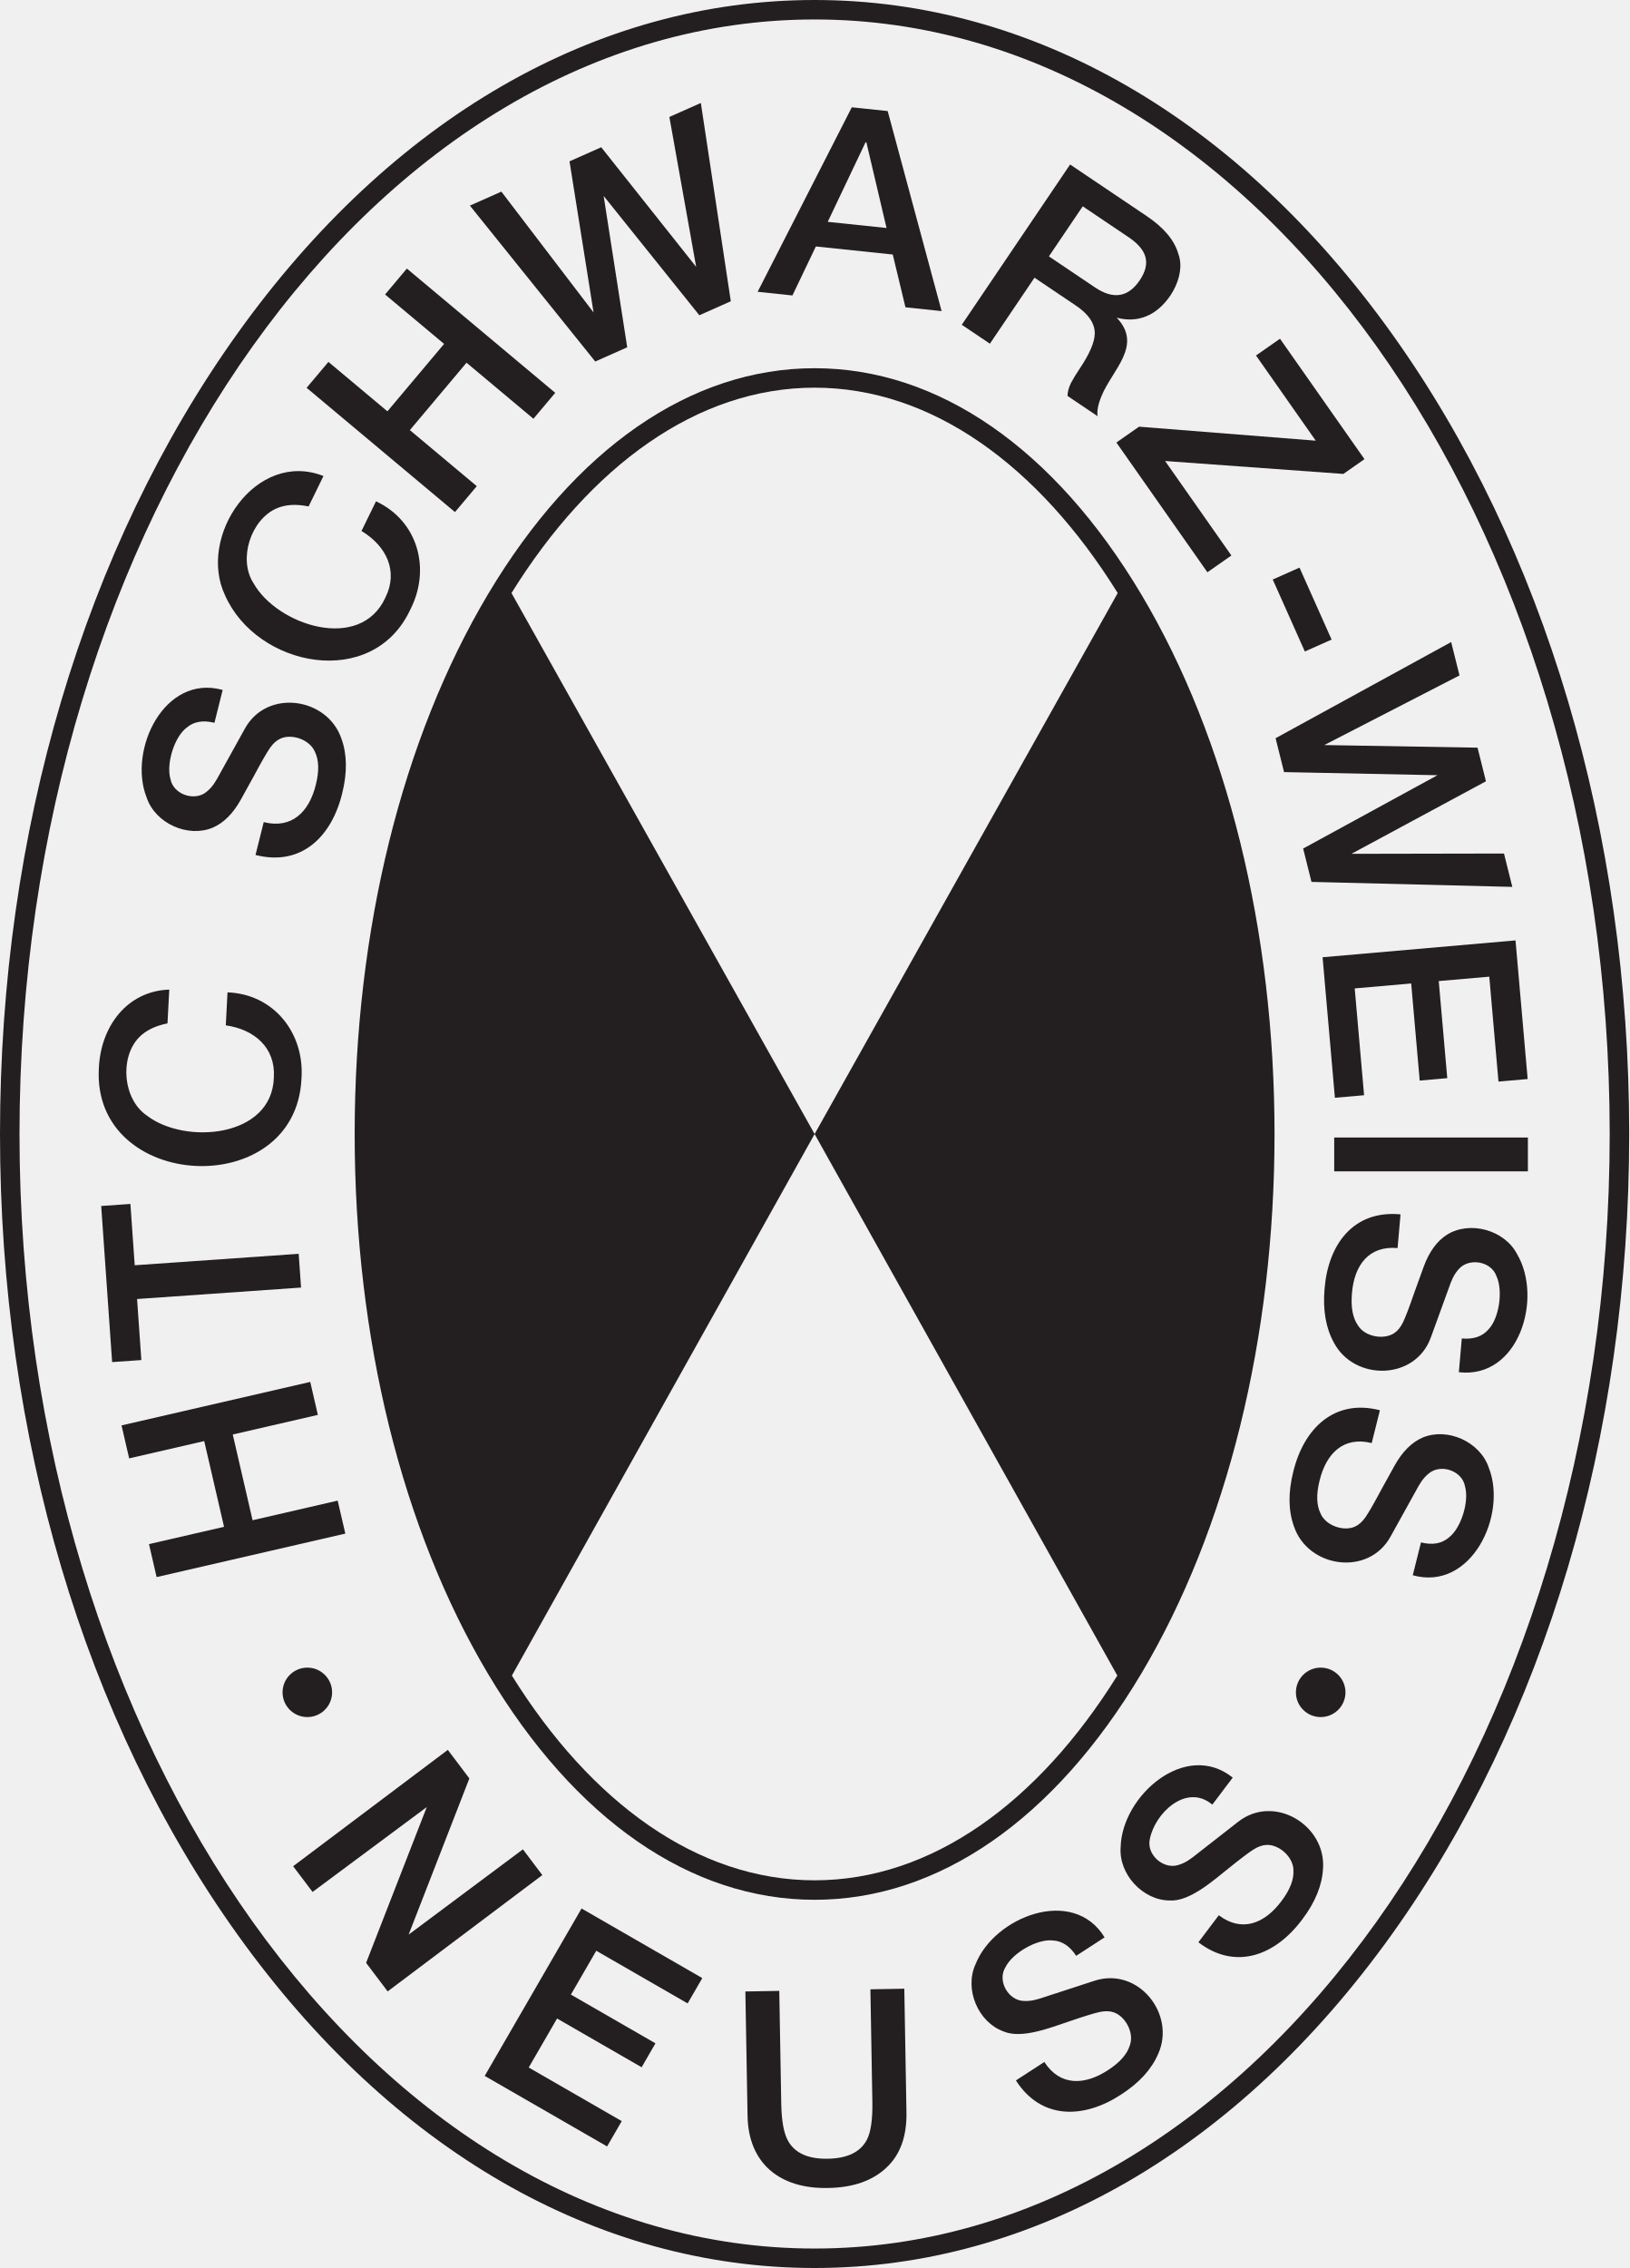
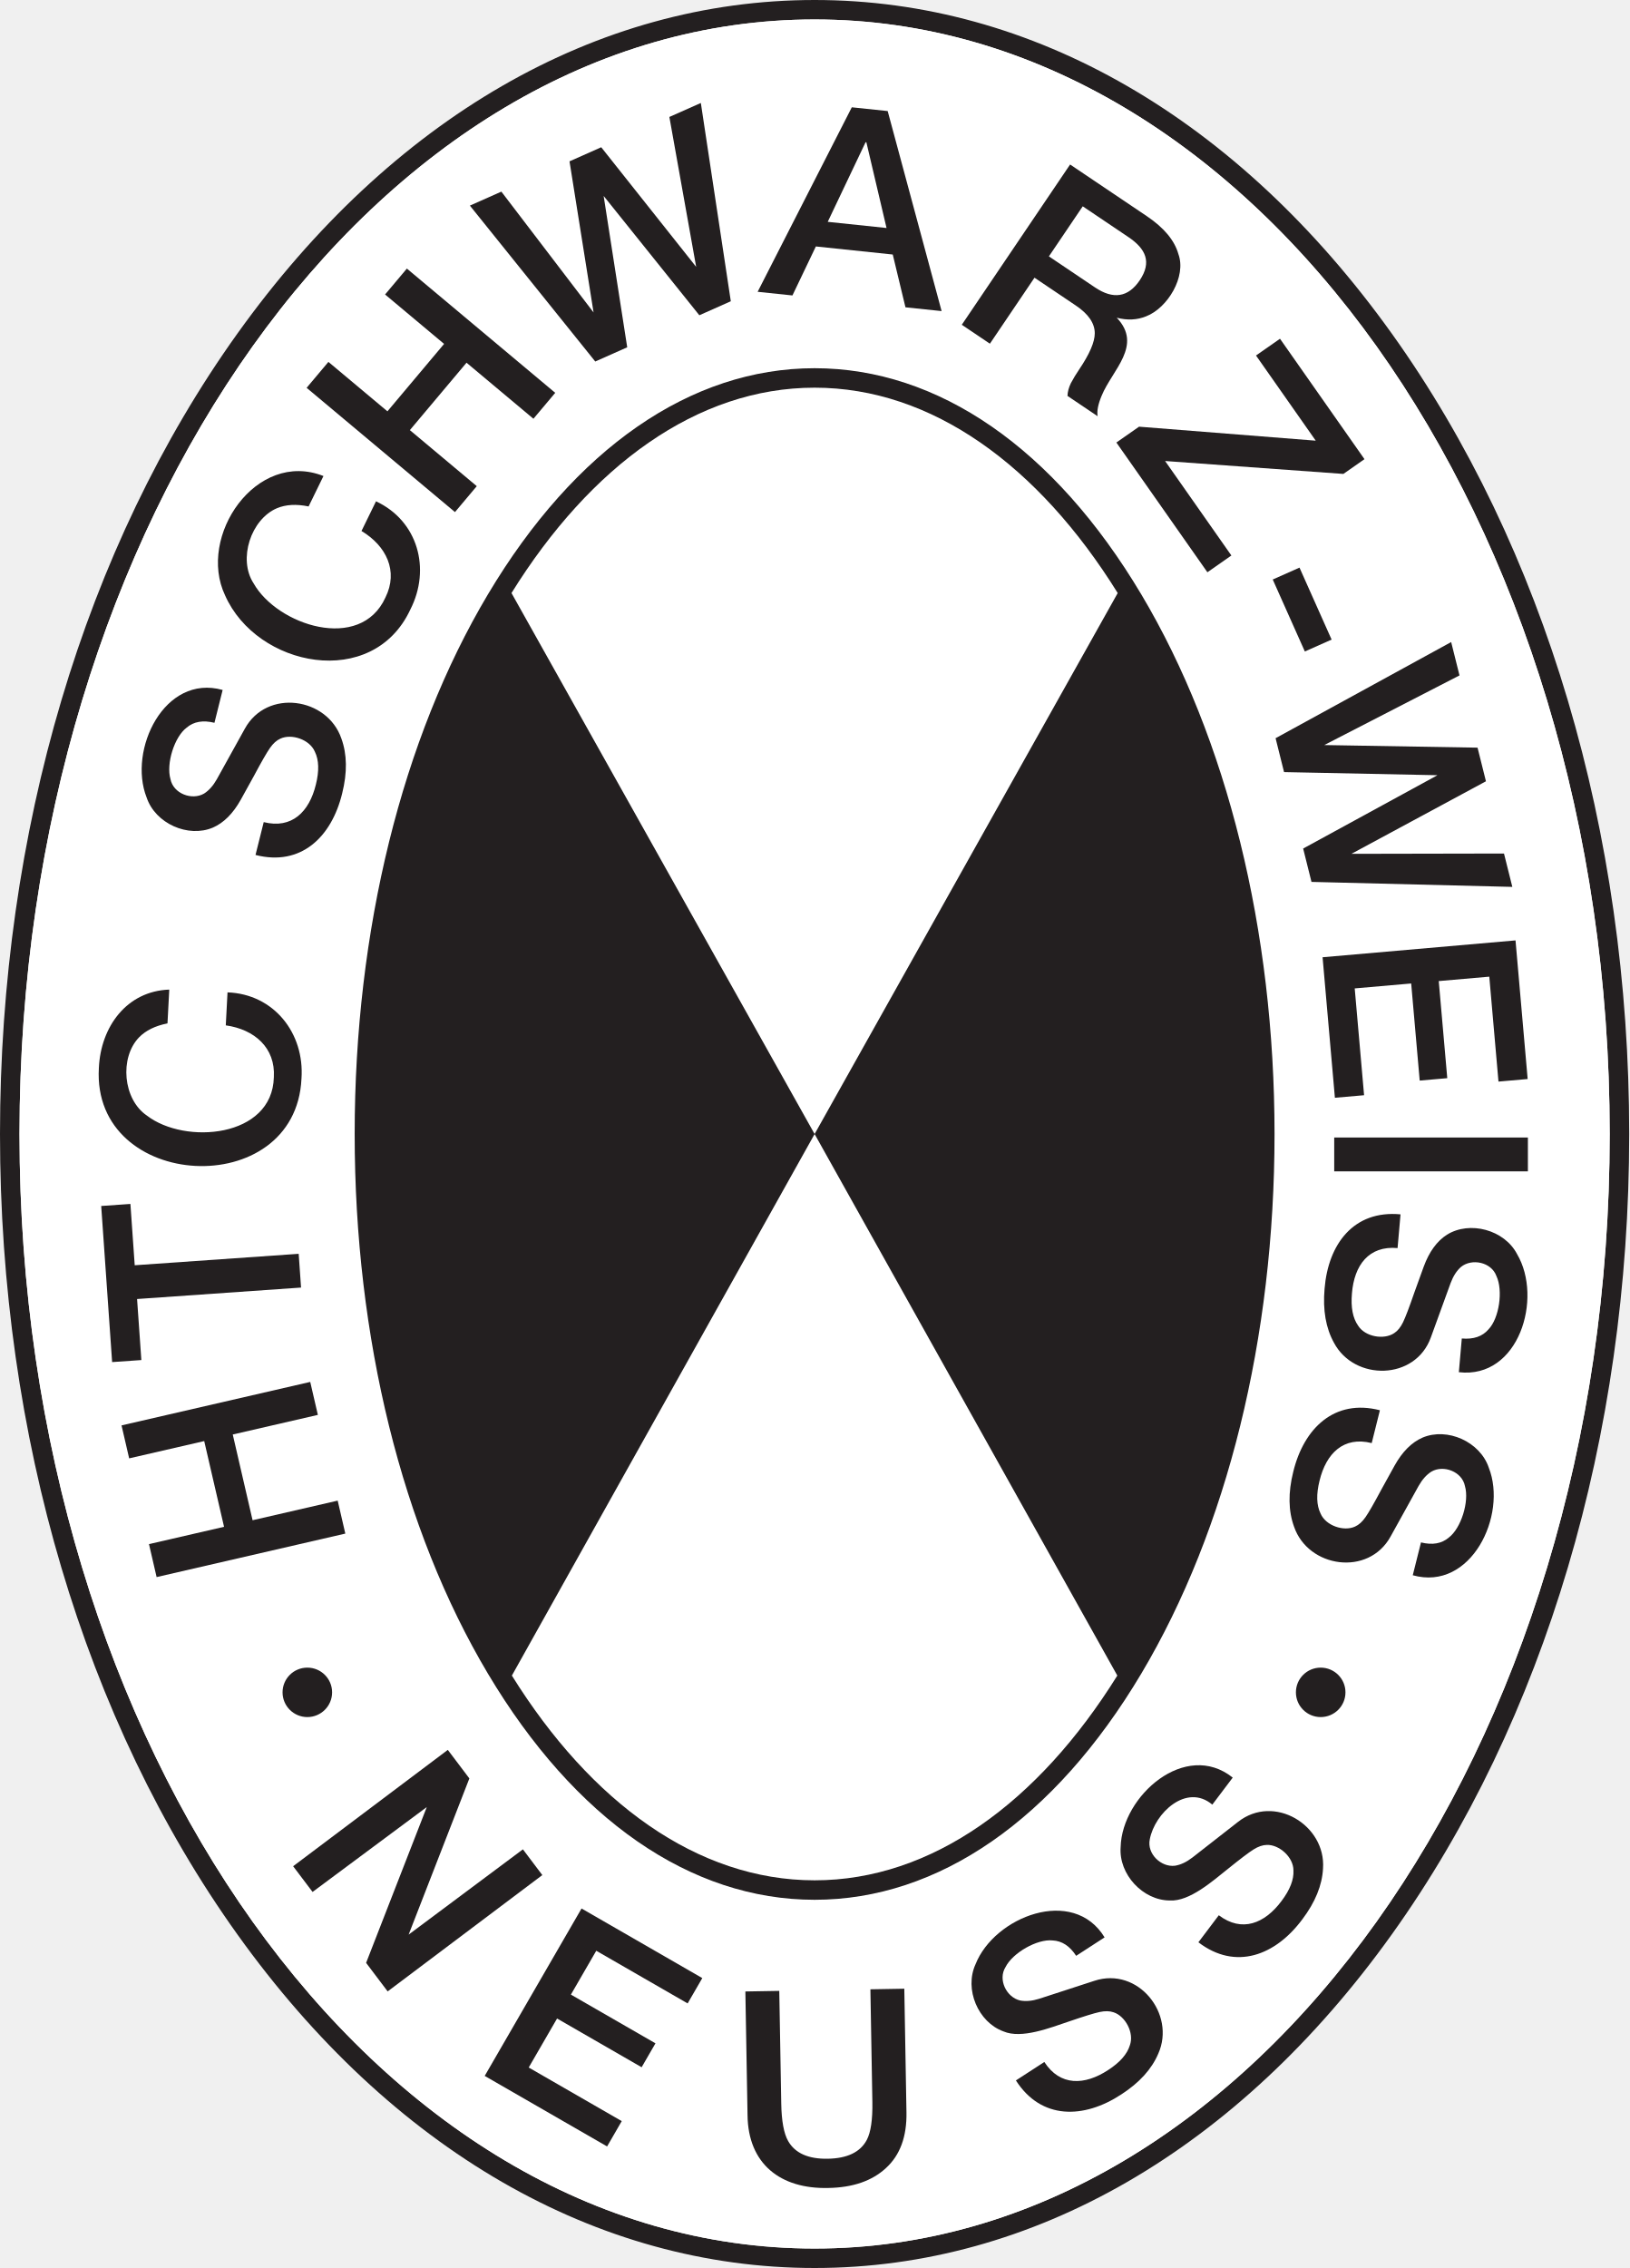
<svg xmlns="http://www.w3.org/2000/svg" width="148px" height="206px" viewBox="0 0 148 206" version="1.1">
  <g id="WHV" stroke="none" stroke-width="1" fill="none" fill-rule="evenodd">
-     <g id="Logo" fill="#231F20" transform="translate(74, 103) scale(1, -1) translate(-74, -103) ">
-       <path d="M74,204.232 C34.173,204.232 1.772,158.819 1.772,103 C1.772,47.181 34.173,1.768 74,1.768 C113.827,1.768 146.228,47.181 146.228,103 C146.228,158.819 113.827,204.232 74,204.232 Z M74,0 C54.176,0 35.559,10.754 21.579,30.279 C7.664,49.715 0,75.541 0,103 C0,130.459 7.664,156.285 21.579,175.721 C35.559,195.247 54.176,206 74,206 C93.824,206 112.44,195.247 126.42,175.721 C140.336,156.285 148,130.459 148,103 C148,75.541 140.336,49.715 126.42,30.279 C112.44,10.754 93.824,0 74,0" id="path14" fill-rule="nonzero" />
-       <path d="M25.668,52.286 C25.668,53.526 26.676,54.531 27.919,54.531 C29.162,54.531 30.169,53.526 30.169,52.286 C30.169,51.045 29.162,50.04 27.919,50.04 C26.676,50.04 25.668,51.045 25.668,52.286 L25.668,52.286" id="path16" fill-rule="nonzero" />
-       <path d="M117.724,52.286 C117.724,53.526 118.731,54.531 119.974,54.531 C121.217,54.531 122.225,53.526 122.225,52.286 C122.225,51.045 121.217,50.04 119.974,50.04 C118.731,50.04 117.724,51.045 117.724,52.286 L117.724,52.286" id="path18" fill-rule="nonzero" />
-       <polyline id="path20" fill-rule="nonzero" points="31.369 66.705 14.227 62.755 13.534 65.75 20.353 67.321 18.551 75.109 11.733 73.538 11.04 76.533 28.182 80.482 28.875 77.487 21.144 75.706 22.945 67.919 30.676 69.7 31.369 66.705 31.369 66.705" />
-       <polyline id="path22" fill-rule="nonzero" points="12.841 82.468 10.186 82.283 9.193 96.462 11.847 96.647 12.238 91.078 27.133 92.118 27.348 89.052 12.452 88.012 12.841 82.468 12.841 82.468" />
-       <path d="M15.376,116.116 L15.215,113.047 C14.101,112.826 13.24,112.403 12.631,111.778 C10.846,109.93 11.164,106.153 13.344,104.673 C16.811,102.001 24.745,102.658 24.877,108.158 C25.037,110.829 23.116,112.503 20.511,112.868 L20.668,115.864 C24.87,115.713 27.678,112.169 27.387,108.026 C26.863,96.81 8.322,97.789 8.981,108.989 C9.146,112.744 11.514,115.983 15.376,116.116 L15.376,116.116" id="path24" fill-rule="nonzero" />
-       <path d="M23.211,128.345 L23.957,131.328 C26.512,130.686 28.091,132.261 28.694,134.737 C29.004,135.978 28.973,136.974 28.602,137.725 C28.135,138.832 26.487,139.386 25.47,138.91 C25.127,138.759 24.811,138.474 24.52,138.056 C24.23,137.639 23.75,136.803 23.081,135.55 C22.735,134.91 22.333,134.182 21.875,133.367 C21.171,132.106 20.325,131.26 19.337,130.83 C17.096,129.879 14.111,131.193 13.318,133.57 C11.62,137.877 14.928,144.813 20.226,143.332 L19.481,140.349 C18.445,140.607 17.604,140.462 16.959,139.912 C15.842,139.078 15.077,136.629 15.486,135.235 C15.742,133.913 17.436,133.281 18.535,133.919 C18.976,134.198 19.365,134.634 19.699,135.226 L22.242,139.814 C24.248,143.466 29.726,142.66 31.01,138.925 C31.533,137.494 31.558,135.832 31.084,133.939 C30.121,129.971 27.338,127.285 23.211,128.345 L23.211,128.345" id="path26" fill-rule="nonzero" />
-       <path d="M29.384,162.763 L28.034,160 C26.922,160.231 25.964,160.177 25.159,159.839 C22.803,158.84 21.599,155.224 23.034,153.022 C25.179,149.21 32.739,146.72 35.014,151.732 C36.207,154.128 35.095,156.418 32.839,157.77 L34.157,160.467 C37.965,158.69 39.164,154.332 37.273,150.632 C33.851,143.286 23.327,145.391 20.444,151.929 C17.9,157.287 23.274,165.177 29.384,162.763 L29.384,162.763" id="path28" fill-rule="nonzero" />
-       <polyline id="path30" fill-rule="nonzero" points="41.331 159.488 27.854 170.775 29.834 173.129 35.194 168.64 40.342 174.763 34.981 179.252 36.961 181.606 50.438 170.32 48.458 167.965 42.38 173.055 37.233 166.933 43.311 161.843 41.331 159.488 41.331 159.488" />
-       <polyline id="path32" fill-rule="nonzero" points="54.074 173.165 42.686 187.325 45.545 188.595 53.921 177.619 51.736 191.346 54.617 192.626 63.241 181.761 60.807 195.377 63.666 196.647 66.388 178.637 63.529 177.366 54.837 188.202 56.978 174.456 54.074 173.165 54.074 173.165" />
-       <path d="M68.826,179.496 L77.379,196.254 L80.639,195.913 L85.538,177.744 L82.254,178.088 L81.1,182.882 L74.115,183.615 L71.987,179.165 L68.826,179.496 L68.826,179.496 Z M78.631,193.082 L75.193,185.851 L80.535,185.291 L78.704,193.074 L78.631,193.082 L78.631,193.082" id="path34" />
-       <path d="M87.372,176.502 L97.21,191.059 L104.176,186.369 C105.742,185.315 106.699,184.166 107.048,182.923 C107.796,180.889 106.073,178.023 104.12,177.27 C103.298,176.934 102.407,176.891 101.447,177.142 C103.843,174.628 101.04,172.41 100.076,170.056 C99.753,169.284 99.631,168.665 99.711,168.196 L96.973,170.039 C96.984,170.407 97.086,170.793 97.28,171.196 C97.496,171.604 97.747,172.019 98.032,172.44 C98.978,173.84 99.451,174.936 99.451,175.727 C99.451,176.636 98.879,177.476 97.735,178.246 L93.976,180.777 L89.925,174.783 L87.372,176.502 L87.372,176.502 Z M98.358,187.26 L95.285,182.714 L99.473,179.894 C101.134,178.776 102.489,178.992 103.536,180.541 C104.652,182.202 104.086,183.402 102.505,184.468 L98.358,187.26 L98.358,187.26" id="path36" />
-       <polyline id="path38" fill-rule="nonzero" points="114.098 173.71 116.278 175.233 123.952 164.295 122.035 162.954 105.841 164.127 111.861 155.545 109.682 154.022 101.414 165.806 103.473 167.245 119.525 165.974 114.098 173.71 114.098 173.71" />
-       <polyline id="path40" fill-rule="nonzero" points="115.618 153.364 118.049 154.444 120.966 147.907 118.535 146.826 115.618 153.364 115.618 153.364" />
-       <polyline id="path42" fill-rule="nonzero" points="115.877 138.95 131.827 147.683 132.584 144.653 120.299 138.327 134.224 138.091 134.987 135.037 122.767 128.448 136.626 128.475 137.383 125.445 119.138 125.898 118.381 128.928 130.582 135.588 116.646 135.871 115.877 138.95 115.877 138.95" />
-       <polyline id="path44" fill-rule="nonzero" points="120.146 119.054 137.673 120.585 138.776 107.993 136.125 107.761 135.29 117.291 130.699 116.89 131.473 108.071 128.969 107.852 128.195 116.672 123.065 116.224 123.916 106.522 121.265 106.291 120.146 119.054 120.146 119.054" />
-       <polyline id="path46" fill-rule="nonzero" points="121.203 102.681 138.797 102.681 138.797 99.607 121.203 99.607 121.203 102.681 121.203 102.681" />
-       <path d="M127.227,95.701 L126.958,92.639 C124.333,92.874 123.021,91.071 122.814,88.532 C122.702,87.258 122.888,86.279 123.373,85.595 C124.008,84.574 125.722,84.285 126.652,84.914 C126.967,85.117 127.235,85.447 127.457,85.905 C127.678,86.363 128.021,87.263 128.484,88.605 C128.726,89.292 129.009,90.073 129.333,90.95 C129.831,92.305 130.535,93.272 131.443,93.852 C133.507,95.141 136.662,94.309 137.818,92.085 C140.17,88.096 137.989,80.729 132.525,81.365 L132.793,84.427 C133.857,84.334 134.664,84.609 135.215,85.252 C136.188,86.251 136.56,88.789 135.937,90.102 C135.478,91.369 133.704,91.728 132.72,90.926 C132.327,90.582 132.012,90.091 131.774,89.453 L129.982,84.524 C128.574,80.604 123.036,80.546 121.183,84.034 C120.442,85.366 120.157,87.004 120.327,88.947 C120.657,93.017 122.985,96.104 127.227,95.701 L127.227,95.701" id="path48" fill-rule="nonzero" />
-       <path d="M125.354,77.908 L124.609,74.926 C122.053,75.568 120.474,73.992 119.872,71.517 C119.562,70.276 119.592,69.28 119.963,68.529 C120.431,67.421 122.078,66.868 123.096,67.344 C123.438,67.495 123.755,67.78 124.045,68.198 C124.336,68.615 124.815,69.45 125.484,70.703 C125.83,71.344 126.232,72.072 126.69,72.887 C127.394,74.148 128.24,74.994 129.228,75.424 C131.469,76.374 134.455,75.061 135.248,72.683 C136.946,68.376 133.637,61.441 128.339,62.922 L129.085,65.904 C130.121,65.647 130.961,65.792 131.607,66.341 C132.724,67.176 133.489,69.624 133.08,71.018 C132.824,72.341 131.129,72.973 130.031,72.334 C129.589,72.056 129.2,71.62 128.866,71.028 L126.323,66.439 C124.318,62.787 118.84,63.594 117.556,67.329 C117.033,68.759 117.008,70.422 117.481,72.315 C118.444,76.283 121.228,78.969 125.354,77.908 L125.354,77.908" id="path50" fill-rule="nonzero" />
-       <polyline id="path52" fill-rule="nonzero" points="26.629 36.493 40.68 47.06 42.638 44.468 37.121 30.281 47.502 38.026 49.266 35.689 35.216 25.122 33.258 27.715 38.77 41.867 28.394 34.157 26.629 36.493 26.629 36.493" />
-       <polyline id="path54" fill-rule="nonzero" points="44.032 17.447 52.829 32.653 63.798 26.332 62.467 24.032 54.166 28.815 51.862 24.833 59.544 20.407 58.287 18.234 50.605 22.661 48.03 18.21 56.481 13.341 55.15 11.041 44.032 17.447 44.032 17.447" />
-       <path d="M67.908,13.879 L67.711,25.117 L70.791,25.17 L70.97,14.941 C70.998,13.351 71.206,12.216 71.596,11.534 C72.224,10.43 73.424,9.893 75.198,9.924 C76.972,9.955 78.153,10.525 78.742,11.634 C79.107,12.329 79.276,13.479 79.248,15.086 L79.069,25.314 L82.149,25.368 L82.345,14.131 C82.384,11.935 81.764,10.251 80.487,9.082 C79.226,7.912 77.478,7.307 75.245,7.269 C70.887,7.162 67.958,9.463 67.908,13.879 L67.908,13.879" id="path56" fill-rule="nonzero" />
-       <path d="M92.287,17.037 L94.87,18.712 C96.3,16.503 98.531,16.58 100.664,17.98 C101.738,18.676 102.397,19.426 102.639,20.228 C103.054,21.356 102.227,22.882 101.158,23.226 C100.804,23.349 100.378,23.356 99.88,23.249 C99.382,23.141 98.461,22.856 97.115,22.395 C95.435,21.832 92.799,20.777 91.151,21.492 C88.862,22.321 87.577,25.314 88.621,27.592 C90.323,31.898 97.482,34.718 100.344,30.03 L97.761,28.355 C97.179,29.25 96.465,29.715 95.618,29.752 C94.231,29.902 91.998,28.633 91.345,27.334 C90.628,26.193 91.435,24.578 92.675,24.297 C93.189,24.2 93.77,24.254 94.42,24.46 L99.415,26.085 C103.378,27.391 106.833,23.072 105.22,19.467 C104.624,18.064 103.507,16.832 101.867,15.77 C98.451,13.523 94.58,13.453 92.287,17.037 L92.287,17.037" id="path58" fill-rule="nonzero" />
-       <path d="M108.865,29.584 L110.718,32.039 C112.819,30.451 114.89,31.286 116.413,33.329 C117.185,34.351 117.546,35.28 117.499,36.116 C117.503,37.318 116.202,38.469 115.08,38.428 C114.705,38.422 114.302,38.284 113.871,38.013 C113.44,37.741 112.672,37.159 111.566,36.267 C110.179,35.165 108.065,33.273 106.271,33.382 C103.836,33.381 101.602,35.754 101.803,38.251 C101.926,42.878 107.687,47.972 111.984,44.543 L110.13,42.088 C107.775,44.065 104.895,41.304 104.45,38.939 C104.168,37.621 105.481,36.379 106.742,36.539 C107.258,36.622 107.786,36.872 108.325,37.287 L112.463,40.519 C115.739,43.099 120.466,40.22 120.186,36.282 C120.107,34.761 119.478,33.221 118.302,31.663 C115.862,28.386 112.248,26.998 108.865,29.584 L108.865,29.584" id="path60" fill-rule="nonzero" />
-       <path d="M74,35.213 C63.359,35.213 53.675,42.289 46.5,53.809 L74.001,102.996 L46.465,152.135 C53.643,163.688 63.341,170.788 74,170.788 C84.659,170.788 94.357,163.688 101.535,152.134 L74.001,102.996 L101.5,53.81 C94.325,42.29 84.641,35.213 74,35.213 L74,35.213 Z M103.679,152.01 C95.789,165.259 85.249,172.556 74,172.556 C62.751,172.556 52.211,165.259 44.321,152.01 C36.516,138.905 32.219,121.5 32.219,103 C32.219,84.5 36.516,67.095 44.321,53.99 C52.211,40.741 62.751,33.444 74,33.444 C85.249,33.444 95.789,40.741 103.679,53.99 C111.483,67.095 115.781,84.5 115.781,103 C115.781,121.5 111.483,138.905 103.679,152.01" id="path62" fill-rule="nonzero" />
+     <g id="Logo" transform="translate(74, 103) scale(1, -1) translate(-74, -103) ">
+       <path d="M74,204.232 C34.173,204.232 1.772,158.819 1.772,103 C1.772,47.181 34.173,1.768 74,1.768 C113.827,1.768 146.228,47.181 146.228,103 C146.228,158.819 113.827,204.232 74,204.232 Z M74,0 C54.176,0 35.559,10.754 21.579,30.279 C7.664,49.715 0,75.541 0,103 C0,130.459 7.664,156.285 21.579,175.721 C35.559,195.247 54.176,206 74,206 C93.824,206 112.44,195.247 126.42,175.721 C140.336,156.285 148,130.459 148,103 C148,75.541 140.336,49.715 126.42,30.279 C112.44,10.754 93.824,0 74,0" id="path14" fill="#231F20" fill-rule="nonzero" />
+       <path d="M74,204.232 C34.173,204.232 1.772,158.819 1.772,103 C1.772,47.181 34.173,1.768 74,1.768 C113.827,1.768 146.228,47.181 146.228,103 C146.228,158.819 113.827,204.232 74,204.232 Z" id="path14-path-copy" fill="#FFFFFF" fill-rule="nonzero" />
+       <path d="M25.668,52.286 C25.668,53.526 26.676,54.531 27.919,54.531 C29.162,54.531 30.169,53.526 30.169,52.286 C30.169,51.045 29.162,50.04 27.919,50.04 C26.676,50.04 25.668,51.045 25.668,52.286 L25.668,52.286" id="path16" fill="#231F20" fill-rule="nonzero" />
+       <path d="M117.724,52.286 C117.724,53.526 118.731,54.531 119.974,54.531 C121.217,54.531 122.225,53.526 122.225,52.286 C122.225,51.045 121.217,50.04 119.974,50.04 C118.731,50.04 117.724,51.045 117.724,52.286 L117.724,52.286" id="path18" fill="#231F20" fill-rule="nonzero" />
+       <polyline id="path20" fill="#231F20" fill-rule="nonzero" points="31.369 66.705 14.227 62.755 13.534 65.75 20.353 67.321 18.551 75.109 11.733 73.538 11.04 76.533 28.182 80.482 28.875 77.487 21.144 75.706 22.945 67.919 30.676 69.7 31.369 66.705 31.369 66.705" />
+       <polyline id="path22" fill="#231F20" fill-rule="nonzero" points="12.841 82.468 10.186 82.283 9.193 96.462 11.847 96.647 12.238 91.078 27.133 92.118 27.348 89.052 12.452 88.012 12.841 82.468 12.841 82.468" />
+       <path d="M15.376,116.116 L15.215,113.047 C14.101,112.826 13.24,112.403 12.631,111.778 C10.846,109.93 11.164,106.153 13.344,104.673 C16.811,102.001 24.745,102.658 24.877,108.158 C25.037,110.829 23.116,112.503 20.511,112.868 L20.668,115.864 C24.87,115.713 27.678,112.169 27.387,108.026 C26.863,96.81 8.322,97.789 8.981,108.989 C9.146,112.744 11.514,115.983 15.376,116.116 L15.376,116.116" id="path24" fill="#231F20" fill-rule="nonzero" />
+       <path d="M23.211,128.345 L23.957,131.328 C26.512,130.686 28.091,132.261 28.694,134.737 C29.004,135.978 28.973,136.974 28.602,137.725 C28.135,138.832 26.487,139.386 25.47,138.91 C25.127,138.759 24.811,138.474 24.52,138.056 C24.23,137.639 23.75,136.803 23.081,135.55 C22.735,134.91 22.333,134.182 21.875,133.367 C21.171,132.106 20.325,131.26 19.337,130.83 C17.096,129.879 14.111,131.193 13.318,133.57 C11.62,137.877 14.928,144.813 20.226,143.332 L19.481,140.349 C18.445,140.607 17.604,140.462 16.959,139.912 C15.842,139.078 15.077,136.629 15.486,135.235 C15.742,133.913 17.436,133.281 18.535,133.919 C18.976,134.198 19.365,134.634 19.699,135.226 L22.242,139.814 C24.248,143.466 29.726,142.66 31.01,138.925 C31.533,137.494 31.558,135.832 31.084,133.939 C30.121,129.971 27.338,127.285 23.211,128.345 L23.211,128.345" id="path26" fill="#231F20" fill-rule="nonzero" />
+       <path d="M29.384,162.763 L28.034,160 C26.922,160.231 25.964,160.177 25.159,159.839 C22.803,158.84 21.599,155.224 23.034,153.022 C25.179,149.21 32.739,146.72 35.014,151.732 C36.207,154.128 35.095,156.418 32.839,157.77 L34.157,160.467 C37.965,158.69 39.164,154.332 37.273,150.632 C33.851,143.286 23.327,145.391 20.444,151.929 C17.9,157.287 23.274,165.177 29.384,162.763 L29.384,162.763" id="path28" fill="#231F20" fill-rule="nonzero" />
+       <polyline id="path30" fill="#231F20" fill-rule="nonzero" points="41.331 159.488 27.854 170.775 29.834 173.129 35.194 168.64 40.342 174.763 34.981 179.252 36.961 181.606 50.438 170.32 48.458 167.965 42.38 173.055 37.233 166.933 43.311 161.843 41.331 159.488 41.331 159.488" />
+       <polyline id="path32" fill="#231F20" fill-rule="nonzero" points="54.074 173.165 42.686 187.325 45.545 188.595 53.921 177.619 51.736 191.346 54.617 192.626 63.241 181.761 60.807 195.377 63.666 196.647 66.388 178.637 63.529 177.366 54.837 188.202 56.978 174.456 54.074 173.165 54.074 173.165" />
+       <path d="M68.826,179.496 L77.379,196.254 L80.639,195.913 L85.538,177.744 L82.254,178.088 L81.1,182.882 L74.115,183.615 L71.987,179.165 L68.826,179.496 L68.826,179.496 Z M78.631,193.082 L75.193,185.851 L80.535,185.291 L78.704,193.074 L78.631,193.082 L78.631,193.082" id="path34" fill="#231F20" />
+       <path d="M87.372,176.502 L97.21,191.059 L104.176,186.369 C105.742,185.315 106.699,184.166 107.048,182.923 C107.796,180.889 106.073,178.023 104.12,177.27 C103.298,176.934 102.407,176.891 101.447,177.142 C103.843,174.628 101.04,172.41 100.076,170.056 C99.753,169.284 99.631,168.665 99.711,168.196 L96.973,170.039 C96.984,170.407 97.086,170.793 97.28,171.196 C97.496,171.604 97.747,172.019 98.032,172.44 C98.978,173.84 99.451,174.936 99.451,175.727 C99.451,176.636 98.879,177.476 97.735,178.246 L93.976,180.777 L89.925,174.783 L87.372,176.502 L87.372,176.502 Z M98.358,187.26 L95.285,182.714 L99.473,179.894 C101.134,178.776 102.489,178.992 103.536,180.541 C104.652,182.202 104.086,183.402 102.505,184.468 L98.358,187.26 L98.358,187.26" id="path36" fill="#231F20" />
+       <polyline id="path38" fill="#231F20" fill-rule="nonzero" points="114.098 173.71 116.278 175.233 123.952 164.295 122.035 162.954 105.841 164.127 111.861 155.545 109.682 154.022 101.414 165.806 103.473 167.245 119.525 165.974 114.098 173.71 114.098 173.71" />
+       <polyline id="path40" fill="#231F20" fill-rule="nonzero" points="115.618 153.364 118.049 154.444 120.966 147.907 118.535 146.826 115.618 153.364 115.618 153.364" />
+       <polyline id="path42" fill="#231F20" fill-rule="nonzero" points="115.877 138.95 131.827 147.683 132.584 144.653 120.299 138.327 134.224 138.091 134.987 135.037 122.767 128.448 136.626 128.475 137.383 125.445 119.138 125.898 118.381 128.928 130.582 135.588 116.646 135.871 115.877 138.95 115.877 138.95" />
+       <polyline id="path44" fill="#231F20" fill-rule="nonzero" points="120.146 119.054 137.673 120.585 138.776 107.993 136.125 107.761 135.29 117.291 130.699 116.89 131.473 108.071 128.969 107.852 128.195 116.672 123.065 116.224 123.916 106.522 121.265 106.291 120.146 119.054 120.146 119.054" />
+       <polyline id="path46" fill="#231F20" fill-rule="nonzero" points="121.203 102.681 138.797 102.681 138.797 99.607 121.203 99.607 121.203 102.681 121.203 102.681" />
+       <path d="M127.227,95.701 L126.958,92.639 C124.333,92.874 123.021,91.071 122.814,88.532 C122.702,87.258 122.888,86.279 123.373,85.595 C124.008,84.574 125.722,84.285 126.652,84.914 C126.967,85.117 127.235,85.447 127.457,85.905 C127.678,86.363 128.021,87.263 128.484,88.605 C128.726,89.292 129.009,90.073 129.333,90.95 C129.831,92.305 130.535,93.272 131.443,93.852 C133.507,95.141 136.662,94.309 137.818,92.085 C140.17,88.096 137.989,80.729 132.525,81.365 L132.793,84.427 C133.857,84.334 134.664,84.609 135.215,85.252 C136.188,86.251 136.56,88.789 135.937,90.102 C135.478,91.369 133.704,91.728 132.72,90.926 C132.327,90.582 132.012,90.091 131.774,89.453 L129.982,84.524 C128.574,80.604 123.036,80.546 121.183,84.034 C120.442,85.366 120.157,87.004 120.327,88.947 C120.657,93.017 122.985,96.104 127.227,95.701 L127.227,95.701" id="path48" fill="#231F20" fill-rule="nonzero" />
+       <path d="M125.354,77.908 L124.609,74.926 C122.053,75.568 120.474,73.992 119.872,71.517 C119.562,70.276 119.592,69.28 119.963,68.529 C120.431,67.421 122.078,66.868 123.096,67.344 C123.438,67.495 123.755,67.78 124.045,68.198 C124.336,68.615 124.815,69.45 125.484,70.703 C125.83,71.344 126.232,72.072 126.69,72.887 C127.394,74.148 128.24,74.994 129.228,75.424 C131.469,76.374 134.455,75.061 135.248,72.683 C136.946,68.376 133.637,61.441 128.339,62.922 L129.085,65.904 C130.121,65.647 130.961,65.792 131.607,66.341 C132.724,67.176 133.489,69.624 133.08,71.018 C132.824,72.341 131.129,72.973 130.031,72.334 C129.589,72.056 129.2,71.62 128.866,71.028 L126.323,66.439 C124.318,62.787 118.84,63.594 117.556,67.329 C117.033,68.759 117.008,70.422 117.481,72.315 C118.444,76.283 121.228,78.969 125.354,77.908 L125.354,77.908" id="path50" fill="#231F20" fill-rule="nonzero" />
+       <polyline id="path52" fill="#231F20" fill-rule="nonzero" points="26.629 36.493 40.68 47.06 42.638 44.468 37.121 30.281 47.502 38.026 49.266 35.689 35.216 25.122 33.258 27.715 38.77 41.867 28.394 34.157 26.629 36.493 26.629 36.493" />
+       <polyline id="path54" fill="#231F20" fill-rule="nonzero" points="44.032 17.447 52.829 32.653 63.798 26.332 62.467 24.032 54.166 28.815 51.862 24.833 59.544 20.407 58.287 18.234 50.605 22.661 48.03 18.21 56.481 13.341 55.15 11.041 44.032 17.447 44.032 17.447" />
+       <path d="M67.908,13.879 L67.711,25.117 L70.791,25.17 L70.97,14.941 C70.998,13.351 71.206,12.216 71.596,11.534 C72.224,10.43 73.424,9.893 75.198,9.924 C76.972,9.955 78.153,10.525 78.742,11.634 C79.107,12.329 79.276,13.479 79.248,15.086 L79.069,25.314 L82.149,25.368 L82.345,14.131 C82.384,11.935 81.764,10.251 80.487,9.082 C79.226,7.912 77.478,7.307 75.245,7.269 C70.887,7.162 67.958,9.463 67.908,13.879 L67.908,13.879" id="path56" fill="#231F20" fill-rule="nonzero" />
+       <path d="M92.287,17.037 L94.87,18.712 C96.3,16.503 98.531,16.58 100.664,17.98 C101.738,18.676 102.397,19.426 102.639,20.228 C103.054,21.356 102.227,22.882 101.158,23.226 C100.804,23.349 100.378,23.356 99.88,23.249 C99.382,23.141 98.461,22.856 97.115,22.395 C95.435,21.832 92.799,20.777 91.151,21.492 C88.862,22.321 87.577,25.314 88.621,27.592 C90.323,31.898 97.482,34.718 100.344,30.03 L97.761,28.355 C97.179,29.25 96.465,29.715 95.618,29.752 C94.231,29.902 91.998,28.633 91.345,27.334 C90.628,26.193 91.435,24.578 92.675,24.297 C93.189,24.2 93.77,24.254 94.42,24.46 L99.415,26.085 C103.378,27.391 106.833,23.072 105.22,19.467 C104.624,18.064 103.507,16.832 101.867,15.77 C98.451,13.523 94.58,13.453 92.287,17.037 L92.287,17.037" id="path58" fill="#231F20" fill-rule="nonzero" />
+       <path d="M108.865,29.584 L110.718,32.039 C112.819,30.451 114.89,31.286 116.413,33.329 C117.185,34.351 117.546,35.28 117.499,36.116 C117.503,37.318 116.202,38.469 115.08,38.428 C114.705,38.422 114.302,38.284 113.871,38.013 C113.44,37.741 112.672,37.159 111.566,36.267 C110.179,35.165 108.065,33.273 106.271,33.382 C103.836,33.381 101.602,35.754 101.803,38.251 C101.926,42.878 107.687,47.972 111.984,44.543 L110.13,42.088 C107.775,44.065 104.895,41.304 104.45,38.939 C104.168,37.621 105.481,36.379 106.742,36.539 C107.258,36.622 107.786,36.872 108.325,37.287 L112.463,40.519 C115.739,43.099 120.466,40.22 120.186,36.282 C120.107,34.761 119.478,33.221 118.302,31.663 C115.862,28.386 112.248,26.998 108.865,29.584 L108.865,29.584" id="path60" fill="#231F20" fill-rule="nonzero" />
+       <path d="M74,35.213 C63.359,35.213 53.675,42.289 46.5,53.809 L74.001,102.996 L46.465,152.135 C53.643,163.688 63.341,170.788 74,170.788 C84.659,170.788 94.357,163.688 101.535,152.134 L74.001,102.996 L101.5,53.81 C94.325,42.29 84.641,35.213 74,35.213 L74,35.213 Z M103.679,152.01 C95.789,165.259 85.249,172.556 74,172.556 C62.751,172.556 52.211,165.259 44.321,152.01 C36.516,138.905 32.219,121.5 32.219,103 C32.219,84.5 36.516,67.095 44.321,53.99 C52.211,40.741 62.751,33.444 74,33.444 C85.249,33.444 95.789,40.741 103.679,53.99 C111.483,67.095 115.781,84.5 115.781,103 C115.781,121.5 111.483,138.905 103.679,152.01" id="path62" fill="#231F20" fill-rule="nonzero" />
    </g>
  </g>
</svg>
